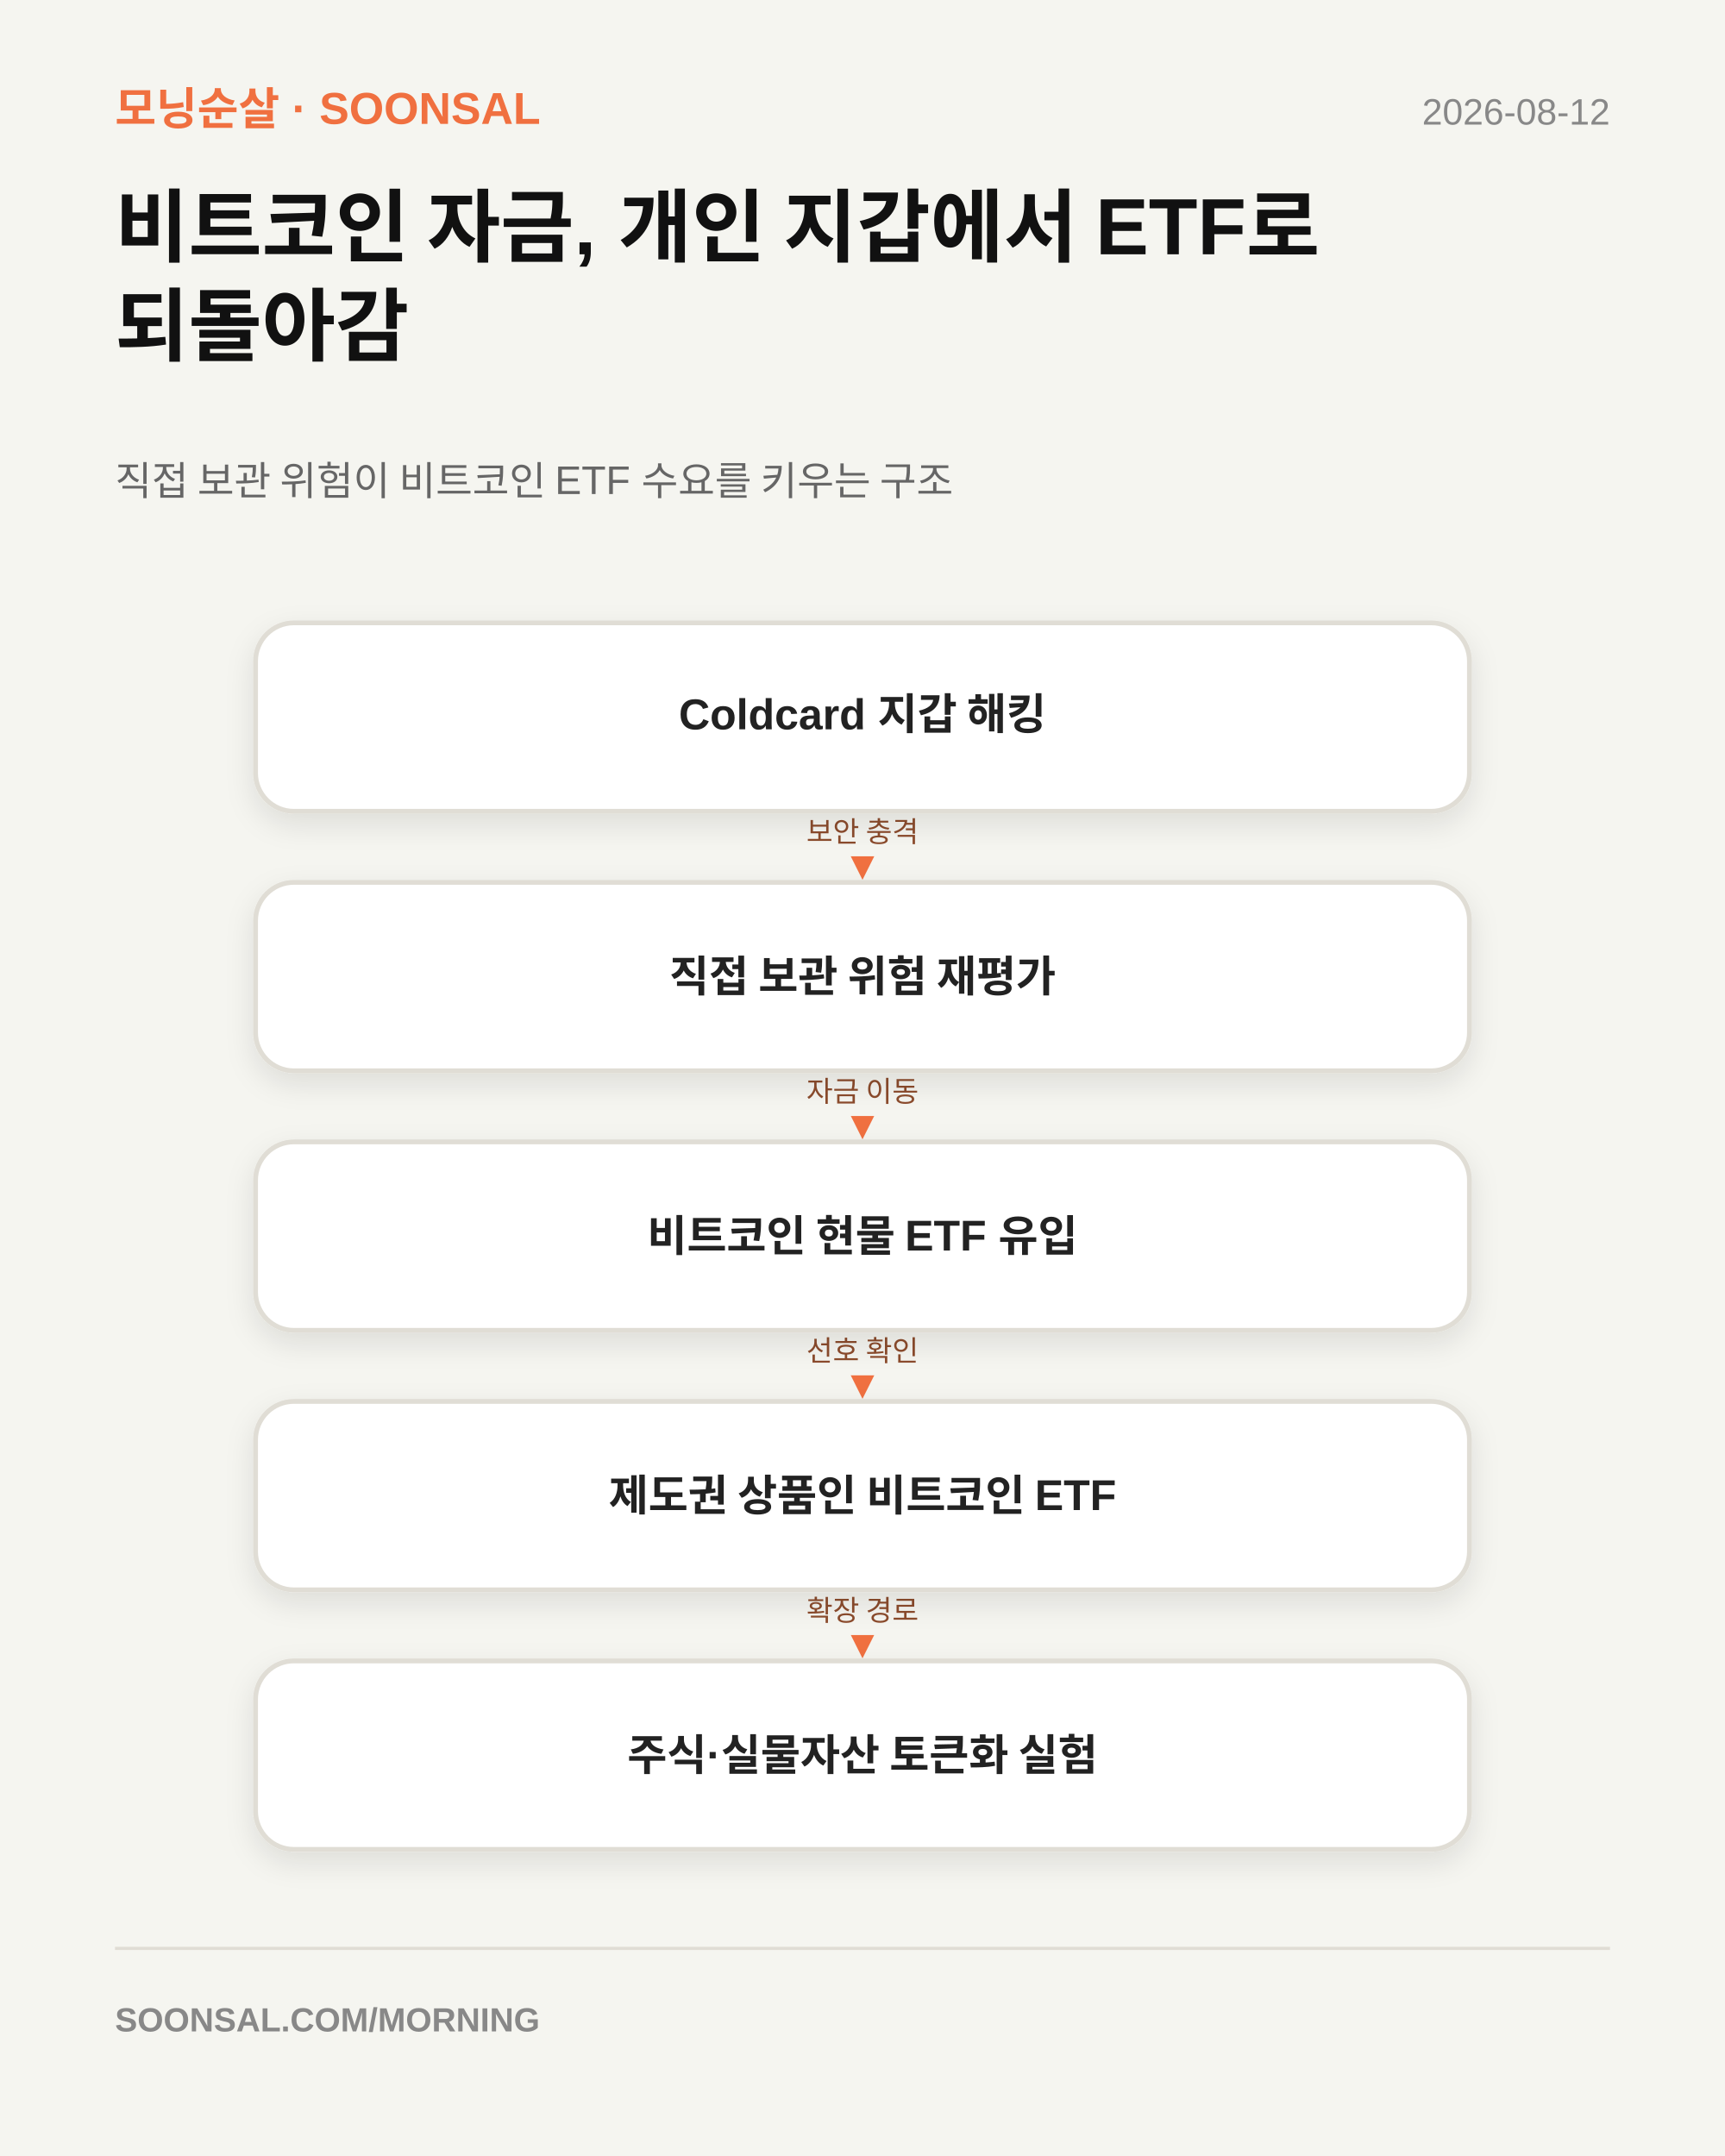
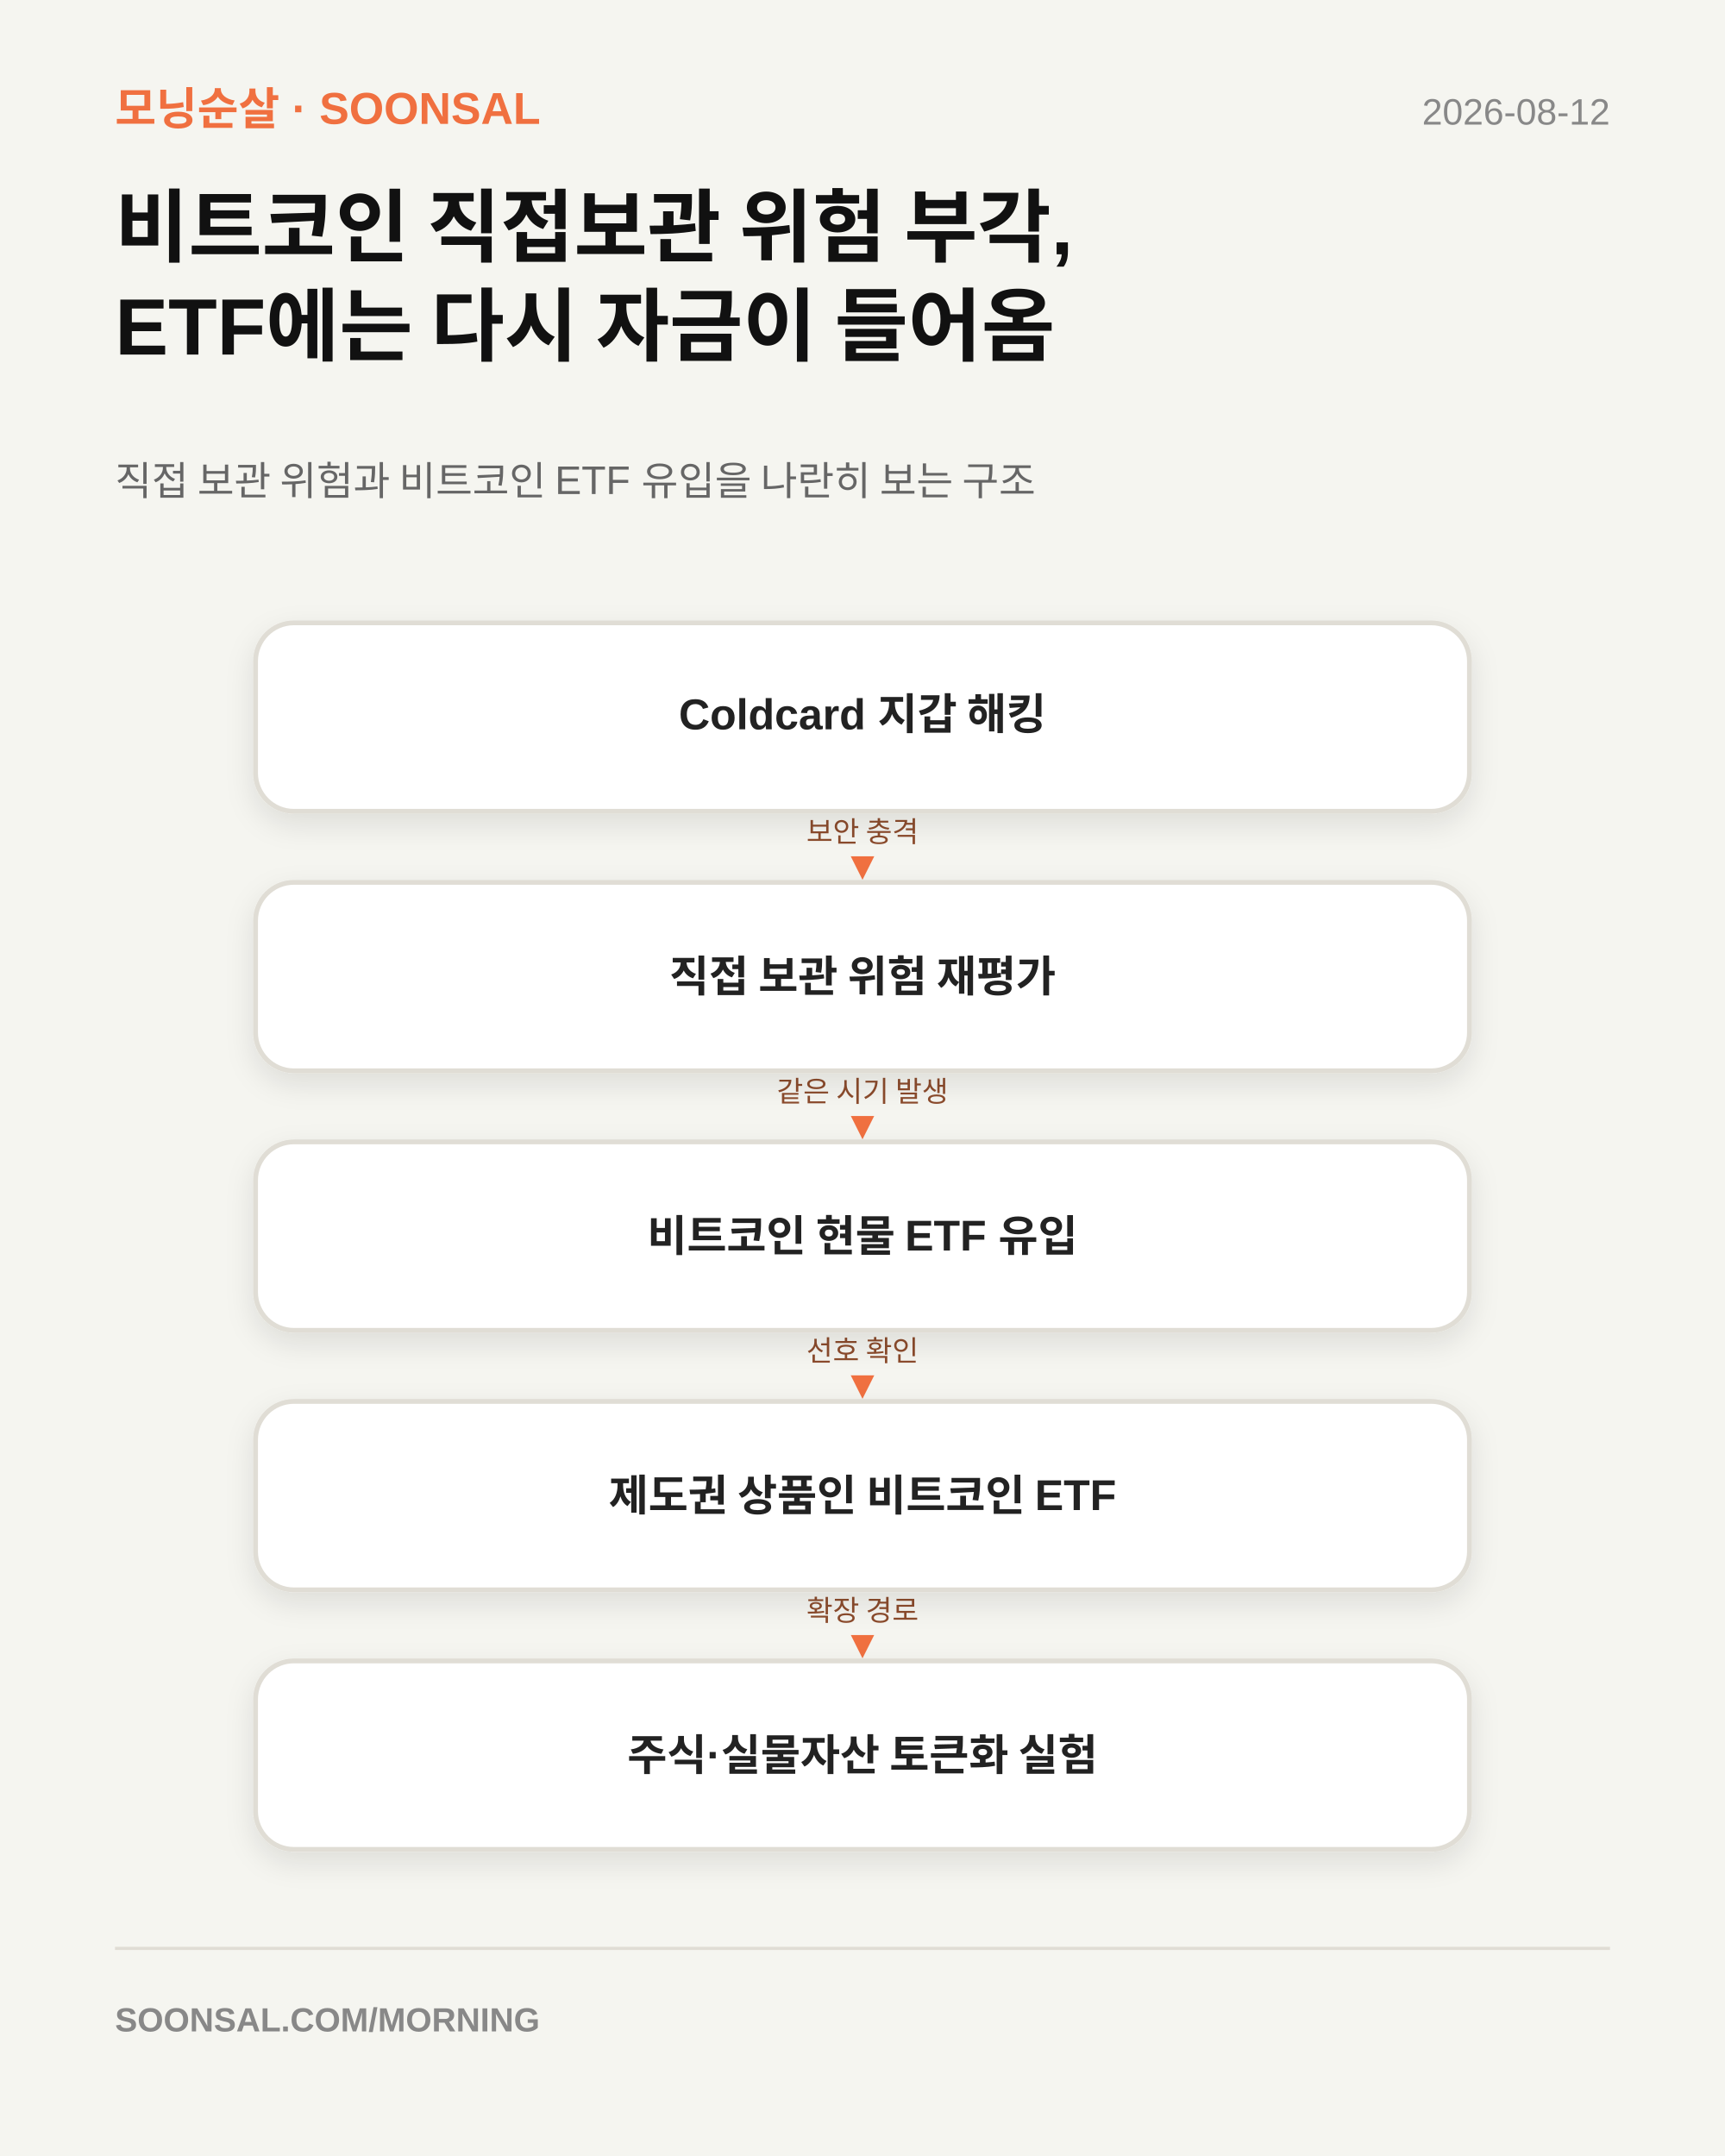
<svg xmlns="http://www.w3.org/2000/svg" width="1080" height="1350" viewBox="0 0 1080 1350">
  <defs>
    <filter id="shadow" x="-20%" y="-20%" width="140%" height="160%">
      <feDropShadow dx="0" dy="7" stdDeviation="9" flood-color="#111111" flood-opacity=".10" />
    </filter>
    <marker id="arrow" viewBox="0 0 10 10" refX="8" refY="5" markerWidth="8" markerHeight="8" orient="auto-start-reverse">
      <path d="M 0 0 L 10 5 L 0 10 z" fill="#F07040" />
    </marker>
  </defs>
  <rect width="1080" height="1350" fill="#F5F5F0" />
  <text x="72" y="78" font-family="Apple SD Gothic Neo,Malgun Gothic,Arial,sans-serif" font-size="28" font-weight="800" fill="#F07040">모닝순살 · SOONSAL</text>
  <text x="1008" y="78" text-anchor="end" font-family="Apple SD Gothic Neo,Malgun Gothic,Arial,sans-serif" font-size="23" fill="#888888">2026-08-12</text>
-   <text x="72" y="160" font-family="Apple SD Gothic Neo,Malgun Gothic,Arial,sans-serif" font-size="50" font-weight="800" fill="#111111">비트코인 자금, 개인 지갑에서 ETF로</text>
-   <text x="72" y="222" font-family="Apple SD Gothic Neo,Malgun Gothic,Arial,sans-serif" font-size="50" font-weight="800" fill="#111111">되돌아감</text>
-   <text x="72" y="310" font-family="Apple SD Gothic Neo,Malgun Gothic,Arial,sans-serif" font-size="25" fill="#666666">직접 보관 위험이 비트코인 ETF 수요를 키우는 구조</text>
+   <text x="72" y="160" font-family="Apple SD Gothic Neo,Malgun Gothic,Arial,sans-serif" font-size="50" font-weight="800" fill="#111111">비트코인 직접보관 위험 부각,</text>
+   <text x="72" y="222" font-family="Apple SD Gothic Neo,Malgun Gothic,Arial,sans-serif" font-size="50" font-weight="800" fill="#111111">ETF에는 다시 자금이 들어옴</text>
+   <text x="72" y="310" font-family="Apple SD Gothic Neo,Malgun Gothic,Arial,sans-serif" font-size="25" fill="#666666">직접 보관 위험과 비트코인 ETF 유입을 나란히 보는 구조</text>
  <path d="M 540.0 508.0 C 540.0 530.2, 540.0 530.2, 540.0 544.5" fill="none" stroke="#F07040" stroke-width="4" marker-end="url(#arrow)" />
  <rect x="468.0" y="500.2" width="144" height="36" rx="18" fill="#F5F5F0" />
  <text x="540.0" y="527.2" text-anchor="middle" font-family="Apple SD Gothic Neo,Malgun Gothic,Arial,sans-serif" font-size="18" fill="#8B4B2C">보안 충격</text>
-   <path d="M 540.0 670.5 C 540.0 692.8, 540.0 692.8, 540.0 707.0" fill="none" stroke="#F07040" stroke-width="4" marker-end="url(#arrow)" />
+   <path d="M 540.0 670.5 C 540.0 692.8, 540.0 692.8, 540.0 707.0" fill="none" stroke="#F07040" stroke-width="4" stroke-dasharray="12 10" marker-end="url(#arrow)" />
  <rect x="468.0" y="662.8" width="144" height="36" rx="18" fill="#F5F5F0" />
-   <text x="540.0" y="689.8" text-anchor="middle" font-family="Apple SD Gothic Neo,Malgun Gothic,Arial,sans-serif" font-size="18" fill="#8B4B2C">자금 이동</text>
+   <text x="540.0" y="689.8" text-anchor="middle" font-family="Apple SD Gothic Neo,Malgun Gothic,Arial,sans-serif" font-size="18" fill="#8B4B2C">같은 시기 발생</text>
  <path d="M 540.0 833.0 C 540.0 855.2, 540.0 855.2, 540.0 869.5" fill="none" stroke="#F07040" stroke-width="4" stroke-dasharray="12 10" marker-end="url(#arrow)" />
  <rect x="468.0" y="825.2" width="144" height="36" rx="18" fill="#F5F5F0" />
  <text x="540.0" y="852.2" text-anchor="middle" font-family="Apple SD Gothic Neo,Malgun Gothic,Arial,sans-serif" font-size="18" fill="#8B4B2C">선호 확인</text>
  <path d="M 540.0 995.5 C 540.0 1017.8, 540.0 1017.8, 540.0 1032.0" fill="none" stroke="#F07040" stroke-width="4" stroke-dasharray="12 10" marker-end="url(#arrow)" />
  <rect x="468.0" y="987.8" width="144" height="36" rx="18" fill="#F5F5F0" />
  <text x="540.0" y="1014.8" text-anchor="middle" font-family="Apple SD Gothic Neo,Malgun Gothic,Arial,sans-serif" font-size="18" fill="#8B4B2C">확장 경로</text>
  <rect x="160.0" y="390.0" width="760.0" height="118" rx="24" fill="#FFFFFF" stroke="#E0DDD5" stroke-width="3" filter="url(#shadow)" />
  <text x="540.0" y="449.0" text-anchor="middle" dominant-baseline="middle" font-family="Apple SD Gothic Neo,Malgun Gothic,Arial,sans-serif" font-size="27" font-weight="700" fill="#222222">Coldcard 지갑 해킹</text>
  <rect x="160.0" y="552.5" width="760.0" height="118" rx="24" fill="#FFFFFF" stroke="#E0DDD5" stroke-width="3" filter="url(#shadow)" />
  <text x="540.0" y="611.5" text-anchor="middle" dominant-baseline="middle" font-family="Apple SD Gothic Neo,Malgun Gothic,Arial,sans-serif" font-size="27" font-weight="700" fill="#222222">직접 보관 위험 재평가</text>
  <rect x="160.0" y="715.0" width="760.0" height="118" rx="24" fill="#FFFFFF" stroke="#E0DDD5" stroke-width="3" filter="url(#shadow)" />
  <text x="540.0" y="774.0" text-anchor="middle" dominant-baseline="middle" font-family="Apple SD Gothic Neo,Malgun Gothic,Arial,sans-serif" font-size="27" font-weight="700" fill="#222222">비트코인 현물 ETF 유입</text>
  <rect x="160.0" y="877.5" width="760.0" height="118" rx="24" fill="#FFFFFF" stroke="#E0DDD5" stroke-width="3" filter="url(#shadow)" />
  <text x="540.0" y="936.5" text-anchor="middle" dominant-baseline="middle" font-family="Apple SD Gothic Neo,Malgun Gothic,Arial,sans-serif" font-size="27" font-weight="700" fill="#222222">제도권 상품인 비트코인 ETF</text>
  <rect x="160.0" y="1040.0" width="760.0" height="118" rx="24" fill="#FFFFFF" stroke="#E0DDD5" stroke-width="3" filter="url(#shadow)" />
  <text x="540.0" y="1099.0" text-anchor="middle" dominant-baseline="middle" font-family="Apple SD Gothic Neo,Malgun Gothic,Arial,sans-serif" font-size="27" font-weight="700" fill="#222222">주식·실물자산 토큰화 실험</text>
  <line x1="72" y1="1220" x2="1008" y2="1220" stroke="#E0DDD5" stroke-width="2" />
  <text x="72" y="1272" font-family="Apple SD Gothic Neo,Malgun Gothic,Arial,sans-serif" font-size="21" font-weight="700" fill="#888888">SOONSAL.COM/MORNING</text>
</svg>
